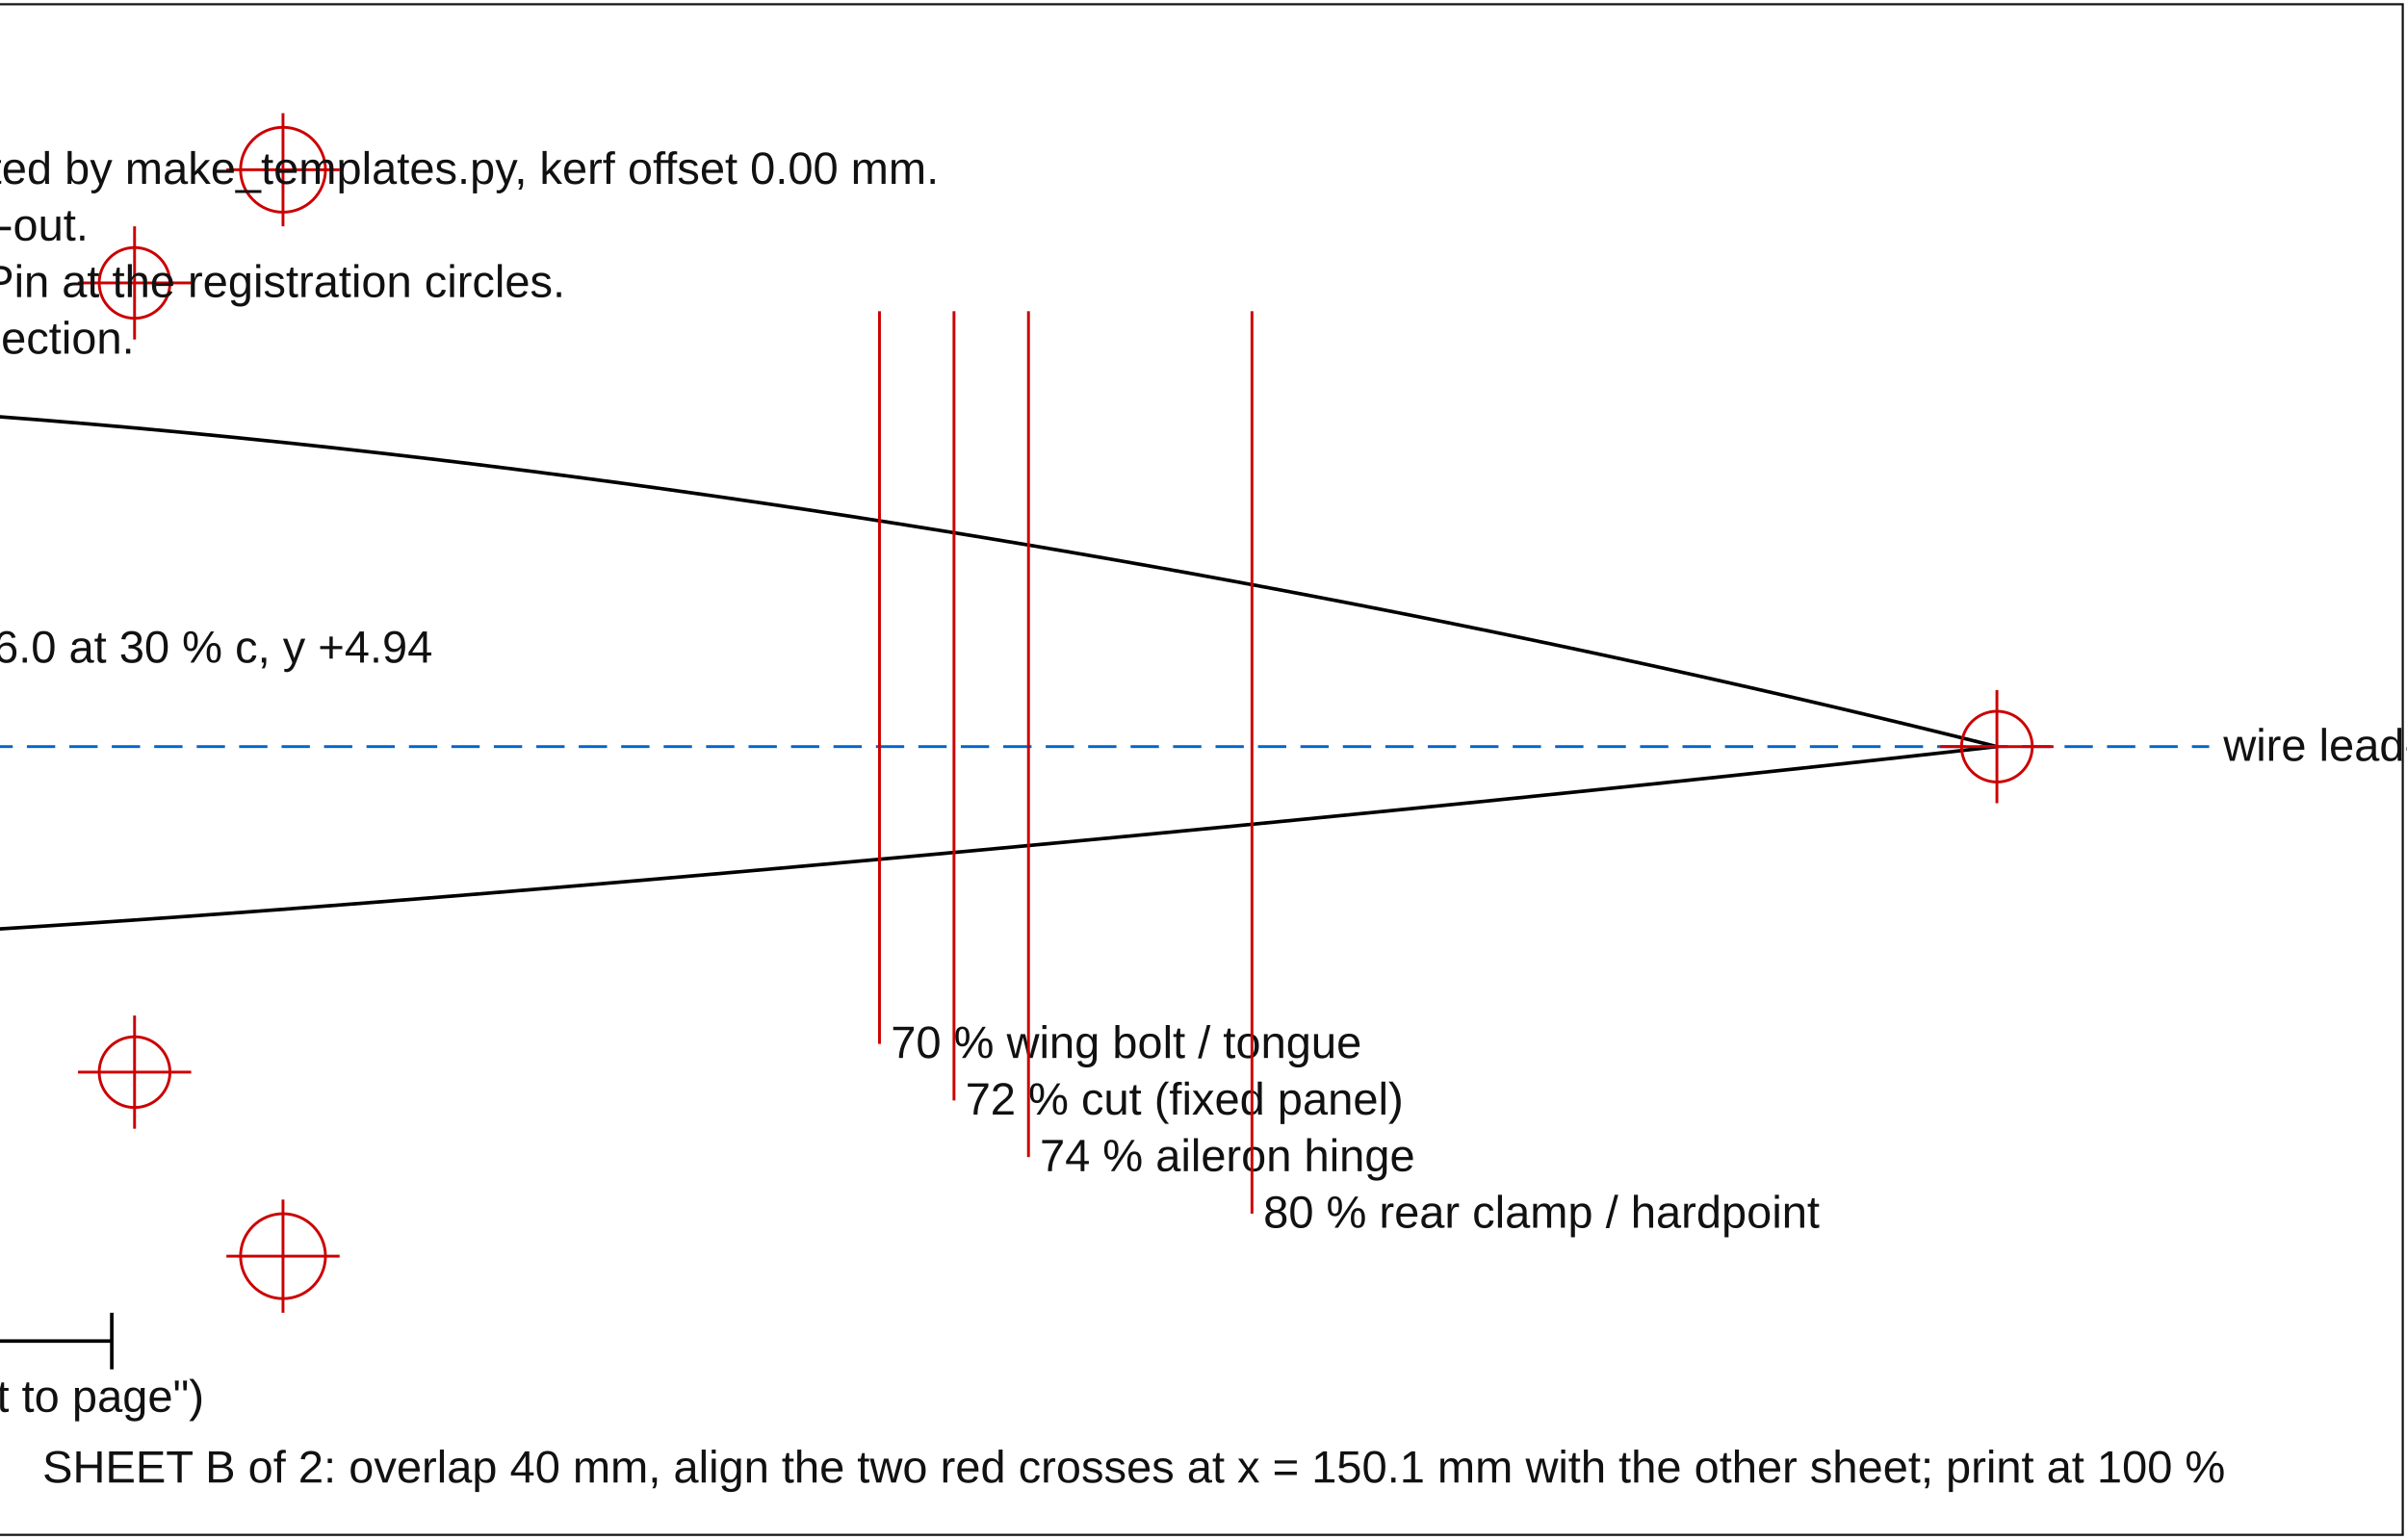
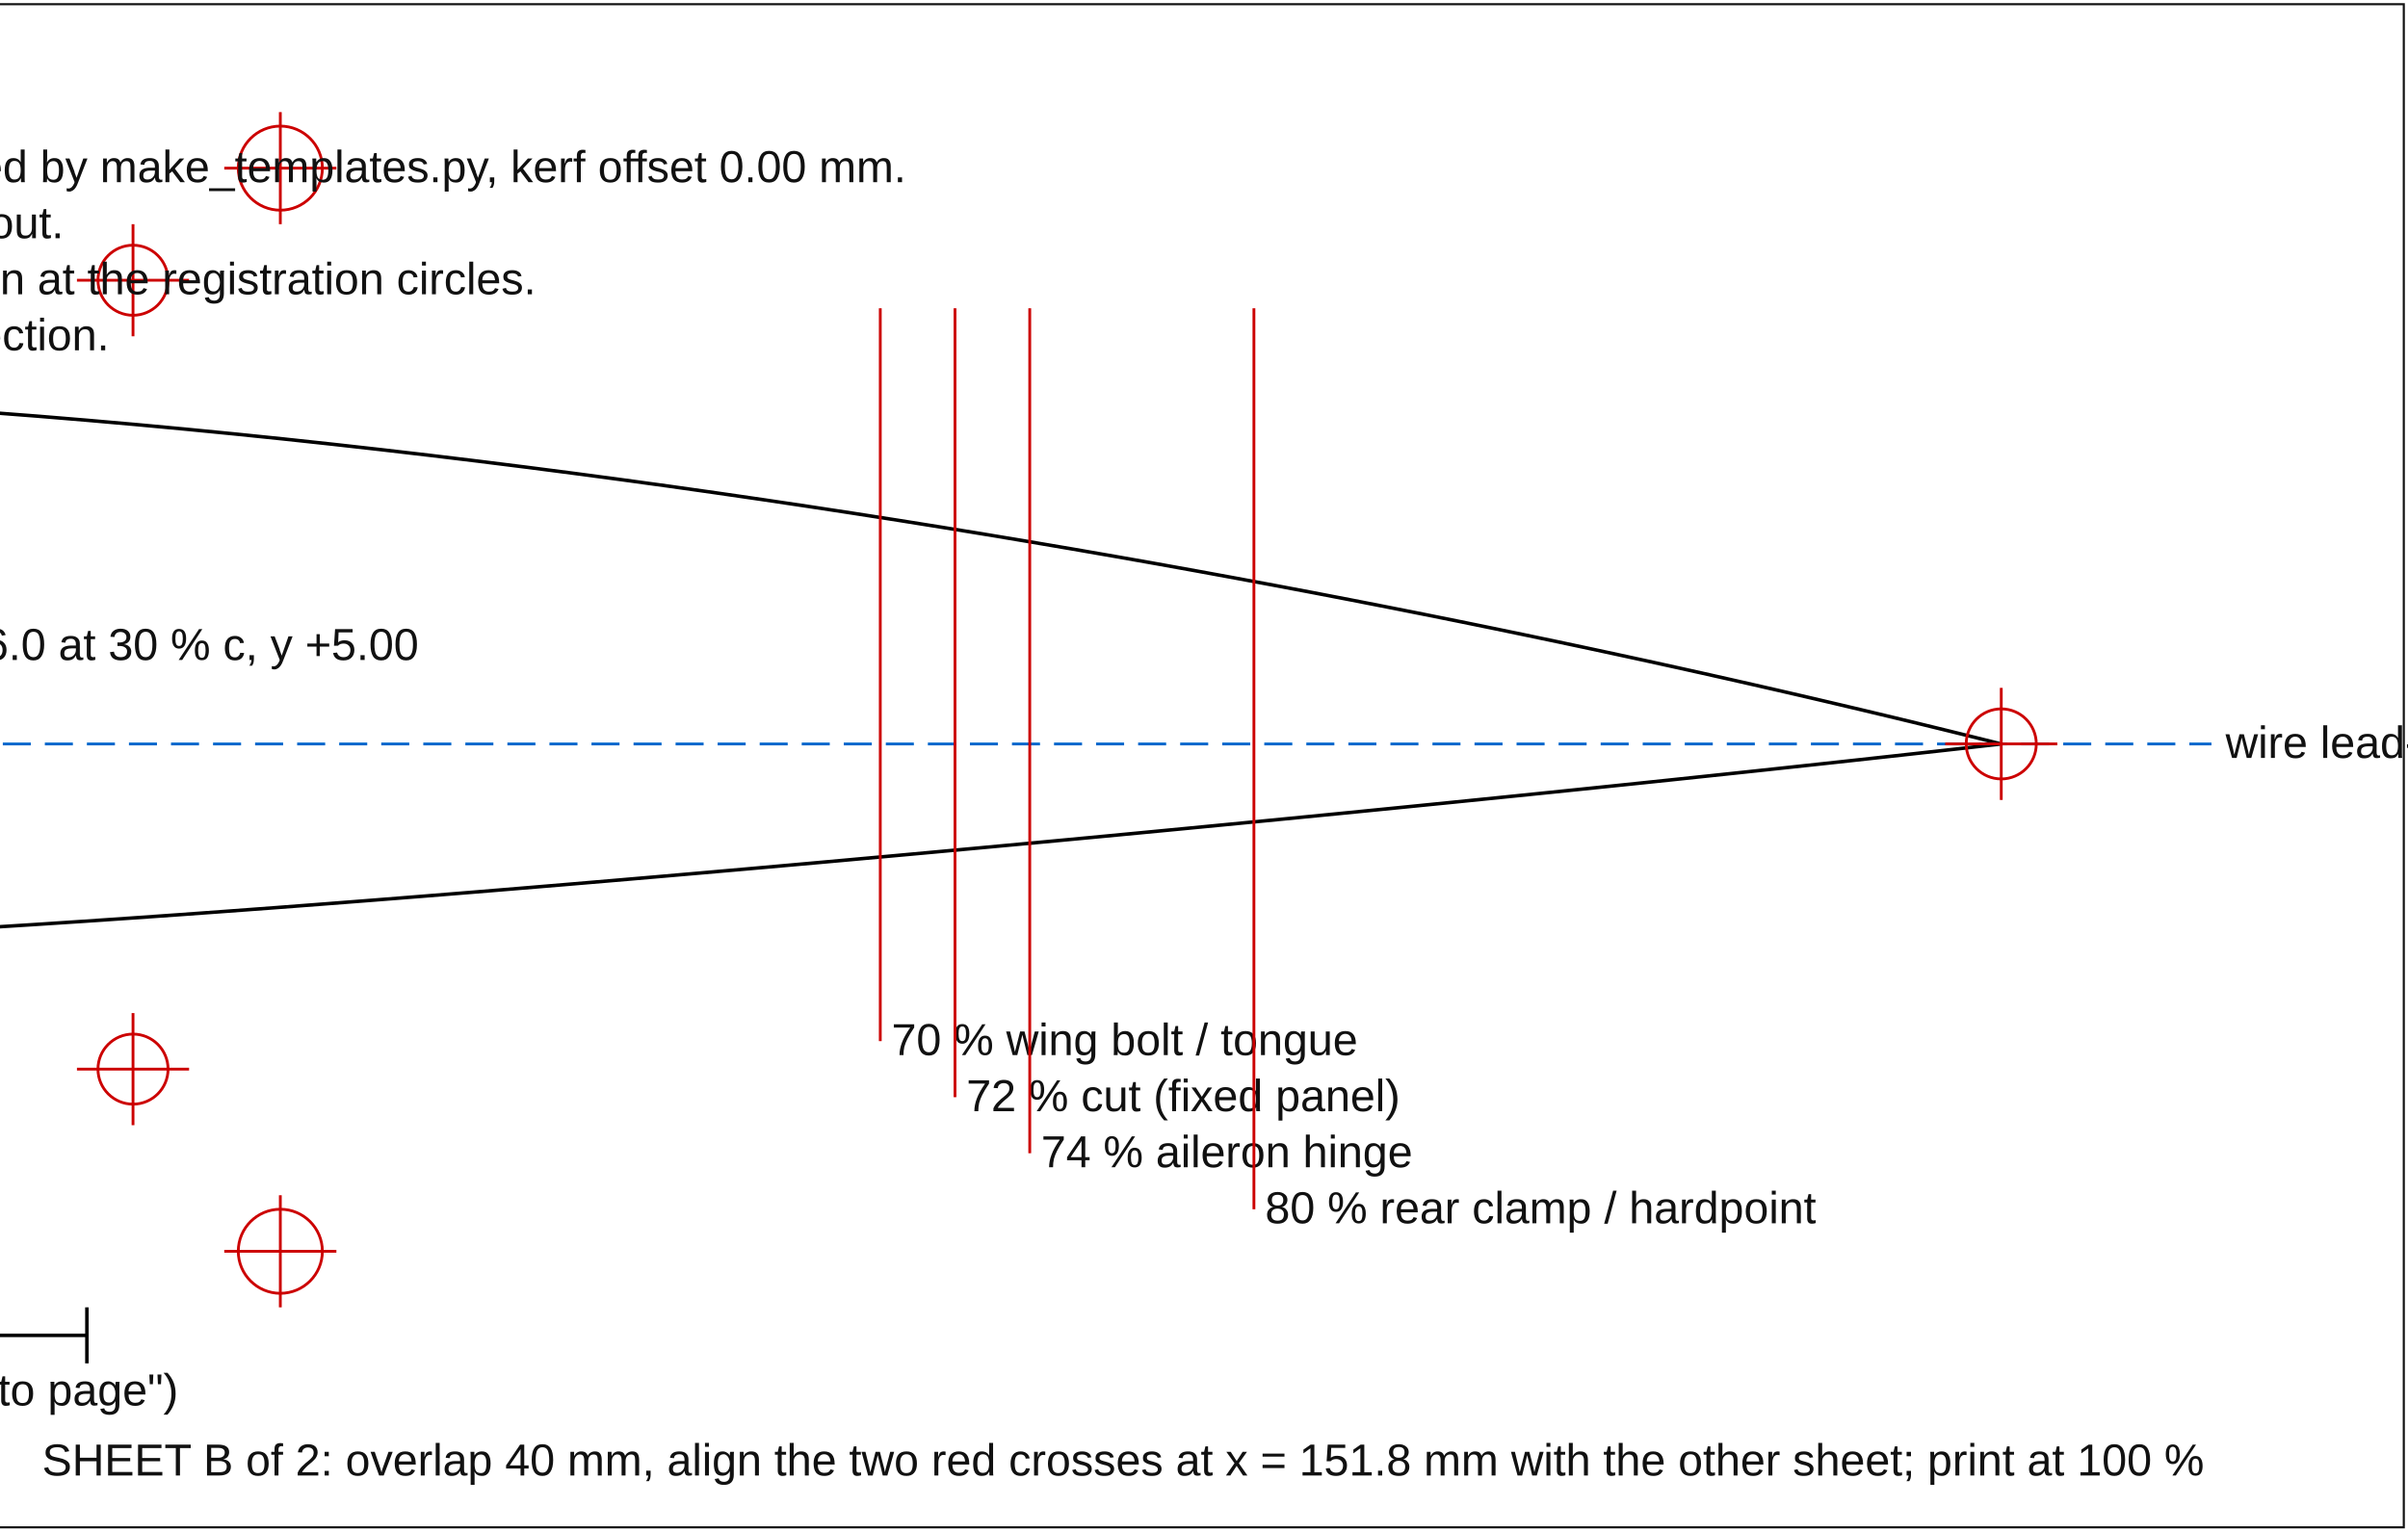
- <svg xmlns="http://www.w3.org/2000/svg" width="170.1mm" height="108.8mm" viewBox="130.1 0 170.1 108.8" font-family="Arial, Helvetica, sans-serif">
+ <svg xmlns="http://www.w3.org/2000/svg" width="171.8mm" height="109.3mm" viewBox="131.8 0 171.8 109.3" font-family="Arial, Helvetica, sans-serif">
  <style>text{font-size:3.2px;fill:#111}.lbl{font-size:4.5px;font-weight:bold}.thin{stroke:#111;stroke-width:0.15;fill:none}.cut{stroke:#000;stroke-width:0.25;fill:none}.mark{stroke:#c00;stroke-width:0.2;fill:none}.dash{stroke:#06c;stroke-width:0.2;fill:none;stroke-dasharray:2,1}</style>
-   <path d="M 146.10,12.00 L 154.10,12.00 M 150.10,8.00 L 150.10,16.00" class="mark" />
-   <circle cx="150.10" cy="12.00" r="3" class="mark" />
-   <path d="M 146.10,88.80 L 154.10,88.80 M 150.10,84.80 L 150.10,92.80" class="mark" />
-   <circle cx="150.10" cy="88.80" r="3" class="mark" />
-   <rect x="0.3" y="0.3" width="299.6" height="108.2" class="thin" />
-   <path d="M 271.219,52.778 L 271.174,52.767 L 271.041,52.733 L 270.818,52.677 L 270.507,52.599 L 270.107,52.499 L 269.618,52.378 L 269.041,52.235 L 268.377,52.070 L 267.625,51.885 L 266.787,51.679 L 265.862,51.453 L 264.851,51.207 L 263.755,50.943 L 262.575,50.659 L 261.312,50.358 L 259.965,50.039 L 258.536,49.704 L 257.027,49.352 L 255.437,48.985 L 253.768,48.603 L 252.021,48.207 L 250.198,47.797 L 248.298,47.375 L 246.325,46.942 L 244.278,46.497 L 242.159,46.041 L 239.969,45.577 L 237.711,45.103 L 235.385,44.622 L 232.993,44.134 L 230.537,43.639 L 228.018,43.140 L 225.438,42.635 L 222.798,42.127 L 220.101,41.616 L 217.347,41.103 L 214.540,40.588 L 211.681,40.073 L 208.771,39.559 L 205.813,39.046 L 202.809,38.534 L 199.760,38.026 L 196.670,37.521 L 193.539,37.020 L 190.370,36.525 L 187.166,36.036 L 183.927,35.554 L 180.657,35.079 L 177.359,34.613 L 174.033,34.156 L 170.682,33.709 L 167.309,33.273 L 163.916,32.849 L 160.505,32.437 L 157.079,32.038 L 153.640,31.653 L 150.191,31.283 L 146.733,30.928 L 143.270,30.590 L 139.803,30.268 L 136.335,29.964 L 132.869,29.678 L 129.406,29.411 L 125.950,29.164 L 122.503,28.937 L 119.067,28.730 L 115.644,28.546 L 112.227,28.383 L 108.805,28.248 L 105.404,28.142 L 102.026,28.065 L 98.673,28.017 L 95.349,28.000 L 92.055,28.013 L 88.794,28.055 L 85.569,28.128 L 82.382,28.232 L 79.235,28.365 L 76.131,28.528 L 73.072,28.721 L 70.061,28.943 L 67.099,29.195 L 64.188,29.475 L 61.332,29.784 L 58.532,30.121 L 55.790,30.484 L 53.108,30.875 L 50.488,31.291 L 47.932,31.732 L 45.443,32.198 L 43.021,32.688 L 40.668,33.200 L 38.387,33.734 L 36.178,34.289 L 34.044,34.863 L 31.985,35.457 L 30.004,36.068 L 28.101,36.696 L 26.278,37.340 L 24.536,37.999 L 22.877,38.671 L 21.301,39.356 L 19.809,40.052 L 18.402,40.759 L 17.082,41.475 L 15.848,42.200 L 14.703,42.932 L 13.645,43.671 L 12.677,44.416 L 11.798,45.165 L 11.009,45.918 L 10.310,46.675 L 9.702,47.434 L 9.185,48.195 L 8.759,48.958 L 8.425,49.722 L 8.181,50.486 L 8.030,51.250 L 7.969,52.014 L 8.000,52.778 L 8.121,53.532 L 8.331,54.269 L 8.630,54.989 L 9.017,55.690 L 9.493,56.373 L 10.056,57.039 L 10.706,57.685 L 11.442,58.313 L 12.264,58.923 L 13.171,59.513 L 14.163,60.084 L 15.238,60.636 L 16.395,61.168 L 17.635,61.680 L 18.955,62.172 L 20.354,62.644 L 21.833,63.095 L 23.388,63.526 L 25.021,63.936 L 26.728,64.325 L 28.510,64.694 L 30.364,65.041 L 32.290,65.367 L 34.285,65.672 L 36.350,65.955 L 38.481,66.218 L 40.679,66.460 L 42.941,66.680 L 45.266,66.880 L 47.652,67.059 L 50.099,67.218 L 52.603,67.357 L 55.164,67.475 L 57.780,67.575 L 60.450,67.655 L 63.171,67.717 L 65.942,67.760 L 68.761,67.786 L 71.627,67.794 L 74.537,67.786 L 77.491,67.763 L 80.485,67.723 L 83.518,67.669 L 86.589,67.602 L 89.695,67.520 L 92.835,67.427 L 96.006,67.321 L 99.207,67.205 L 102.435,67.078 L 105.689,66.942 L 108.966,66.797 L 112.265,66.645 L 115.607,66.483 L 118.976,66.310 L 122.359,66.125 L 125.755,65.930 L 129.161,65.724 L 132.575,65.508 L 135.994,65.284 L 139.416,65.051 L 142.840,64.811 L 146.262,64.564 L 149.680,64.311 L 153.092,64.051 L 156.496,63.787 L 159.890,63.519 L 163.271,63.246 L 166.636,62.970 L 169.984,62.691 L 173.312,62.410 L 176.619,62.127 L 179.901,61.842 L 183.156,61.556 L 186.383,61.270 L 189.578,60.984 L 192.741,60.698 L 195.868,60.413 L 198.957,60.128 L 202.007,59.845 L 205.015,59.564 L 207.979,59.285 L 210.898,59.008 L 213.768,58.733 L 216.588,58.462 L 219.356,58.193 L 222.070,57.928 L 224.728,57.667 L 227.329,57.410 L 229.870,57.157 L 232.350,56.909 L 234.766,56.666 L 237.118,56.427 L 239.403,56.194 L 241.620,55.967 L 243.767,55.745 L 245.843,55.529 L 247.846,55.320 L 249.775,55.117 L 251.629,54.922 L 253.405,54.733 L 255.103,54.551 L 256.722,54.378 L 258.260,54.212 L 259.717,54.054 L 261.090,53.904 L 262.380,53.763 L 263.585,53.630 L 264.704,53.507 L 265.737,53.392 L 266.682,53.287 L 267.540,53.192 L 268.309,53.106 L 268.989,53.029 L 269.579,52.963 L 270.080,52.907 L 270.489,52.860 L 270.808,52.824 L 271.036,52.798 L 271.173,52.783 L 271.219,52.778 Z" class="cut" />
-   <line x1="3.000" y1="52.778" x2="286.219" y2="52.778" class="dash" />
-   <text x="287.22" y="53.78">wire lead-out</text>
-   <path d="M 4.00,52.78 L 12.00,52.78 M 8.00,56.78 L 8.00,48.78" class="mark" />
-   <circle cx="8.00" cy="52.78" r="2.5" class="mark" />
-   <path d="M 267.22,52.78 L 275.22,52.78 M 271.22,56.78 L 271.22,48.78" class="mark" />
-   <circle cx="271.22" cy="52.78" r="2.5" class="mark" />
-   <path d="M 135.61,20.00 L 143.61,20.00 M 139.61,24.00 L 139.61,16.00" class="mark" />
-   <circle cx="139.61" cy="20.00" r="2.5" class="mark" />
-   <path d="M 135.61,75.79 L 143.61,75.79 M 139.61,79.79 L 139.61,71.79" class="mark" />
-   <circle cx="139.61" cy="75.79" r="2.5" class="mark" />
-   <circle cx="86.966" cy="47.843" r="13.000" class="mark" />
-   <path d="M 70.97,47.84 L 102.97,47.84 M 86.97,63.84 L 86.97,31.84" class="mark" />
-   <text x="103.47" y="46.84">spar channel dia 26.0 at 30 % c, y +4.94</text>
-   <line x1="192.253" y1="22.000" x2="192.253" y2="73.794" class="mark" />
-   <text x="193.05" y="74.79">70 % wing bolt / tongue</text>
-   <line x1="197.518" y1="22.000" x2="197.518" y2="77.794" class="mark" />
-   <text x="198.32" y="78.79">72 % cut (fixed panel)</text>
-   <line x1="202.782" y1="22.000" x2="202.782" y2="81.794" class="mark" />
-   <text x="203.58" y="82.79">74 % aileron hinge</text>
-   <line x1="218.575" y1="22.000" x2="218.575" y2="85.794" class="mark" />
-   <text x="219.38" y="86.79">80 % rear clamp / hardpoint</text>
-   <path d="M 8.0,94.8 L 18.0,94.8 M 8.0,92.8 L 8.0,96.8 M 18.0,92.8 L 18.0,96.8" class="cut" />
-   <text x="8.0" y="99.8">10 mm scale bar</text>
-   <path d="M 38.0,94.8 L 138.0,94.8 M 38.0,92.8 L 38.0,96.8 M 138.0,92.8 L 138.0,96.8" class="cut" />
-   <text x="38.0" y="99.8">100 mm check line: measure before cutting (print at 100 %, no "fit to page")</text>
-   <text x="8.0" y="8" class="lbl">WING ROOT - NACA 2415 - chord 263.22 mm</text>
-   <text x="8.0" y="13.0">Source: cad/params.txt (chord 263.219 mm, hC 89.279, vC 155.592, t/c 0.15); generated by make_templates.py, kerf offset 0.00 mm.</text>
+   <path d="M 147.80,12.00 L 155.80,12.00 M 151.80,8.00 L 151.80,16.00" class="mark" />
+   <circle cx="151.80" cy="12.00" r="3" class="mark" />
+   <path d="M 147.80,89.30 L 155.80,89.30 M 151.80,85.30 L 151.80,93.30" class="mark" />
+   <circle cx="151.80" cy="89.30" r="3" class="mark" />
+   <rect x="0.3" y="0.3" width="303.0" height="108.7" class="thin" />
+   <path d="M 274.577,53.094 L 274.532,53.083 L 274.397,53.049 L 274.171,52.992 L 273.856,52.913 L 273.450,52.812 L 272.956,52.689 L 272.372,52.544 L 271.699,52.377 L 270.937,52.189 L 270.088,51.981 L 269.151,51.752 L 268.128,51.503 L 267.018,51.235 L 265.823,50.949 L 264.543,50.643 L 263.179,50.321 L 261.733,49.981 L 260.204,49.625 L 258.594,49.253 L 256.904,48.866 L 255.134,48.465 L 253.288,48.050 L 251.364,47.623 L 249.365,47.183 L 247.292,46.733 L 245.146,46.272 L 242.929,45.801 L 240.642,45.322 L 238.286,44.834 L 235.864,44.340 L 233.376,43.839 L 230.825,43.333 L 228.212,42.822 L 225.538,42.307 L 222.807,41.790 L 220.018,41.270 L 217.175,40.749 L 214.279,40.227 L 211.332,39.706 L 208.337,39.186 L 205.294,38.669 L 202.207,38.154 L 199.077,37.642 L 195.906,37.135 L 192.697,36.634 L 189.451,36.139 L 186.172,35.650 L 182.860,35.170 L 179.519,34.697 L 176.151,34.235 L 172.757,33.782 L 169.342,33.341 L 165.905,32.911 L 162.451,32.494 L 158.981,32.090 L 155.498,31.700 L 152.005,31.325 L 148.503,30.966 L 144.995,30.623 L 141.484,30.297 L 137.972,29.989 L 134.462,29.699 L 130.955,29.429 L 127.455,29.179 L 123.964,28.949 L 120.484,28.740 L 117.018,28.553 L 113.557,28.388 L 110.091,28.251 L 106.646,28.143 L 103.225,28.065 L 99.830,28.018 L 96.463,28.000 L 93.127,28.013 L 89.825,28.056 L 86.559,28.130 L 83.331,28.235 L 80.144,28.369 L 77.000,28.535 L 73.902,28.730 L 70.852,28.955 L 67.853,29.210 L 64.905,29.494 L 62.012,29.807 L 59.176,30.148 L 56.399,30.516 L 53.683,30.911 L 51.030,31.333 L 48.442,31.780 L 45.920,32.252 L 43.467,32.747 L 41.085,33.266 L 38.774,33.807 L 36.537,34.369 L 34.376,34.951 L 32.291,35.552 L 30.284,36.171 L 28.358,36.807 L 26.511,37.460 L 24.747,38.127 L 23.067,38.807 L 21.470,39.501 L 19.960,40.206 L 18.535,40.922 L 17.198,41.647 L 15.948,42.381 L 14.788,43.123 L 13.717,43.871 L 12.736,44.625 L 11.846,45.384 L 11.047,46.147 L 10.339,46.913 L 9.724,47.682 L 9.200,48.453 L 8.769,49.225 L 8.430,49.999 L 8.184,50.773 L 8.030,51.547 L 7.969,52.320 L 8.000,53.094 L 8.123,53.858 L 8.335,54.605 L 8.638,55.333 L 9.030,56.043 L 9.512,56.735 L 10.082,57.409 L 10.740,58.064 L 11.486,58.700 L 12.319,59.317 L 13.237,59.915 L 14.241,60.493 L 15.330,61.052 L 16.502,61.591 L 17.757,62.109 L 19.094,62.608 L 20.512,63.086 L 22.009,63.543 L 23.585,63.979 L 25.238,64.395 L 26.967,64.789 L 28.771,65.162 L 30.649,65.513 L 32.599,65.844 L 34.621,66.152 L 36.711,66.440 L 38.870,66.706 L 41.096,66.950 L 43.387,67.174 L 45.741,67.376 L 48.158,67.557 L 50.636,67.718 L 53.172,67.859 L 55.766,67.979 L 58.415,68.080 L 61.119,68.161 L 63.875,68.223 L 66.681,68.267 L 69.536,68.293 L 72.439,68.302 L 75.386,68.294 L 78.377,68.270 L 81.410,68.230 L 84.482,68.175 L 87.592,68.107 L 90.738,68.025 L 93.917,67.930 L 97.129,67.823 L 100.371,67.705 L 103.640,67.577 L 106.935,67.439 L 110.255,67.292 L 113.595,67.138 L 116.980,66.974 L 120.392,66.799 L 123.818,66.612 L 127.257,66.414 L 130.707,66.205 L 134.164,65.987 L 137.627,65.760 L 141.093,65.524 L 144.560,65.281 L 148.026,65.030 L 151.487,64.774 L 154.943,64.511 L 158.391,64.244 L 161.828,63.972 L 165.252,63.696 L 168.660,63.416 L 172.051,63.134 L 175.421,62.849 L 178.770,62.562 L 182.094,62.274 L 185.391,61.985 L 188.658,61.695 L 191.895,61.405 L 195.098,61.115 L 198.265,60.826 L 201.394,60.538 L 204.482,60.252 L 207.529,59.967 L 210.531,59.684 L 213.486,59.403 L 216.393,59.125 L 219.249,58.850 L 222.052,58.579 L 224.801,58.310 L 227.493,58.046 L 230.127,57.785 L 232.700,57.529 L 235.212,57.278 L 237.659,57.031 L 240.041,56.790 L 242.355,56.554 L 244.600,56.323 L 246.775,56.099 L 248.877,55.881 L 250.906,55.669 L 252.860,55.463 L 254.737,55.265 L 256.536,55.074 L 258.256,54.890 L 259.895,54.714 L 261.453,54.546 L 262.928,54.386 L 264.319,54.234 L 265.625,54.091 L 266.845,53.957 L 267.979,53.832 L 269.025,53.716 L 269.983,53.610 L 270.851,53.513 L 271.630,53.426 L 272.319,53.349 L 272.916,53.281 L 273.423,53.224 L 273.838,53.177 L 274.161,53.141 L 274.392,53.115 L 274.531,53.099 L 274.577,53.094 Z" class="cut" />
+   <line x1="3.000" y1="53.094" x2="289.577" y2="53.094" class="dash" />
+   <text x="290.58" y="54.09">wire lead-out</text>
+   <path d="M 4.00,53.09 L 12.00,53.09 M 8.00,57.09 L 8.00,49.09" class="mark" />
+   <circle cx="8.00" cy="53.09" r="2.5" class="mark" />
+   <path d="M 270.58,53.09 L 278.58,53.09 M 274.58,57.09 L 274.58,49.09" class="mark" />
+   <circle cx="274.58" cy="53.09" r="2.5" class="mark" />
+   <path d="M 137.29,20.00 L 145.29,20.00 M 141.29,24.00 L 141.29,16.00" class="mark" />
+   <circle cx="141.29" cy="20.00" r="2.5" class="mark" />
+   <path d="M 137.29,76.30 L 145.29,76.30 M 141.29,80.30 L 141.29,72.30" class="mark" />
+   <circle cx="141.29" cy="76.30" r="2.5" class="mark" />
+   <circle cx="87.973" cy="48.096" r="13.000" class="mark" />
+   <path d="M 71.97,48.10 L 103.97,48.10 M 87.97,64.10 L 87.97,32.10" class="mark" />
+   <text x="104.47" y="47.10">spar channel dia 26.0 at 30 % c, y +5.00</text>
+   <line x1="194.604" y1="22.000" x2="194.604" y2="74.302" class="mark" />
+   <text x="195.40" y="75.30">70 % wing bolt / tongue</text>
+   <line x1="199.935" y1="22.000" x2="199.935" y2="78.302" class="mark" />
+   <text x="200.74" y="79.30">72 % cut (fixed panel)</text>
+   <line x1="205.267" y1="22.000" x2="205.267" y2="82.302" class="mark" />
+   <text x="206.07" y="83.30">74 % aileron hinge</text>
+   <line x1="221.262" y1="22.000" x2="221.262" y2="86.302" class="mark" />
+   <text x="222.06" y="87.30">80 % rear clamp / hardpoint</text>
+   <path d="M 8.0,95.3 L 18.0,95.3 M 8.0,93.3 L 8.0,97.3 M 18.0,93.3 L 18.0,97.3" class="cut" />
+   <text x="8.0" y="100.3">10 mm scale bar</text>
+   <path d="M 38.0,95.3 L 138.0,95.3 M 38.0,93.3 L 38.0,97.3 M 138.0,93.3 L 138.0,97.3" class="cut" />
+   <text x="38.0" y="100.3">100 mm check line: measure before cutting (print at 100 %, no "fit to page")</text>
+   <text x="8.0" y="8" class="lbl">WING ROOT - NACA 2415 - chord 266.58 mm</text>
+   <text x="8.0" y="13.0">Source: cad/params.txt (chord 266.577 mm, hC 91.206, vC 156.269, t/c 0.15); generated by make_templates.py, kerf offset 0.00 mm.</text>
  <text x="8.0" y="17.0">Cut line = black outline. Red = marks (do not cut). Blue dashed = chord line / wire lead-out.</text>
  <text x="8.0" y="21.0">Glue to 3 mm ply or 1.5 mm aluminium, cut to the line, sand the edge smooth, wax it. Pin at the registration circles.</text>
  <text x="8.0" y="25.0">Root end of each 1120 mm panel. The panel has no taper; the TIP sheet is the same section.</text>
-   <text x="133.1" y="104.8">SHEET B of 2: overlap 40 mm, align the two red crosses at x = 150.1 mm with the other sheet; print at 100 %</text>
+   <text x="134.8" y="105.3">SHEET B of 2: overlap 40 mm, align the two red crosses at x = 151.8 mm with the other sheet; print at 100 %</text>
</svg>
